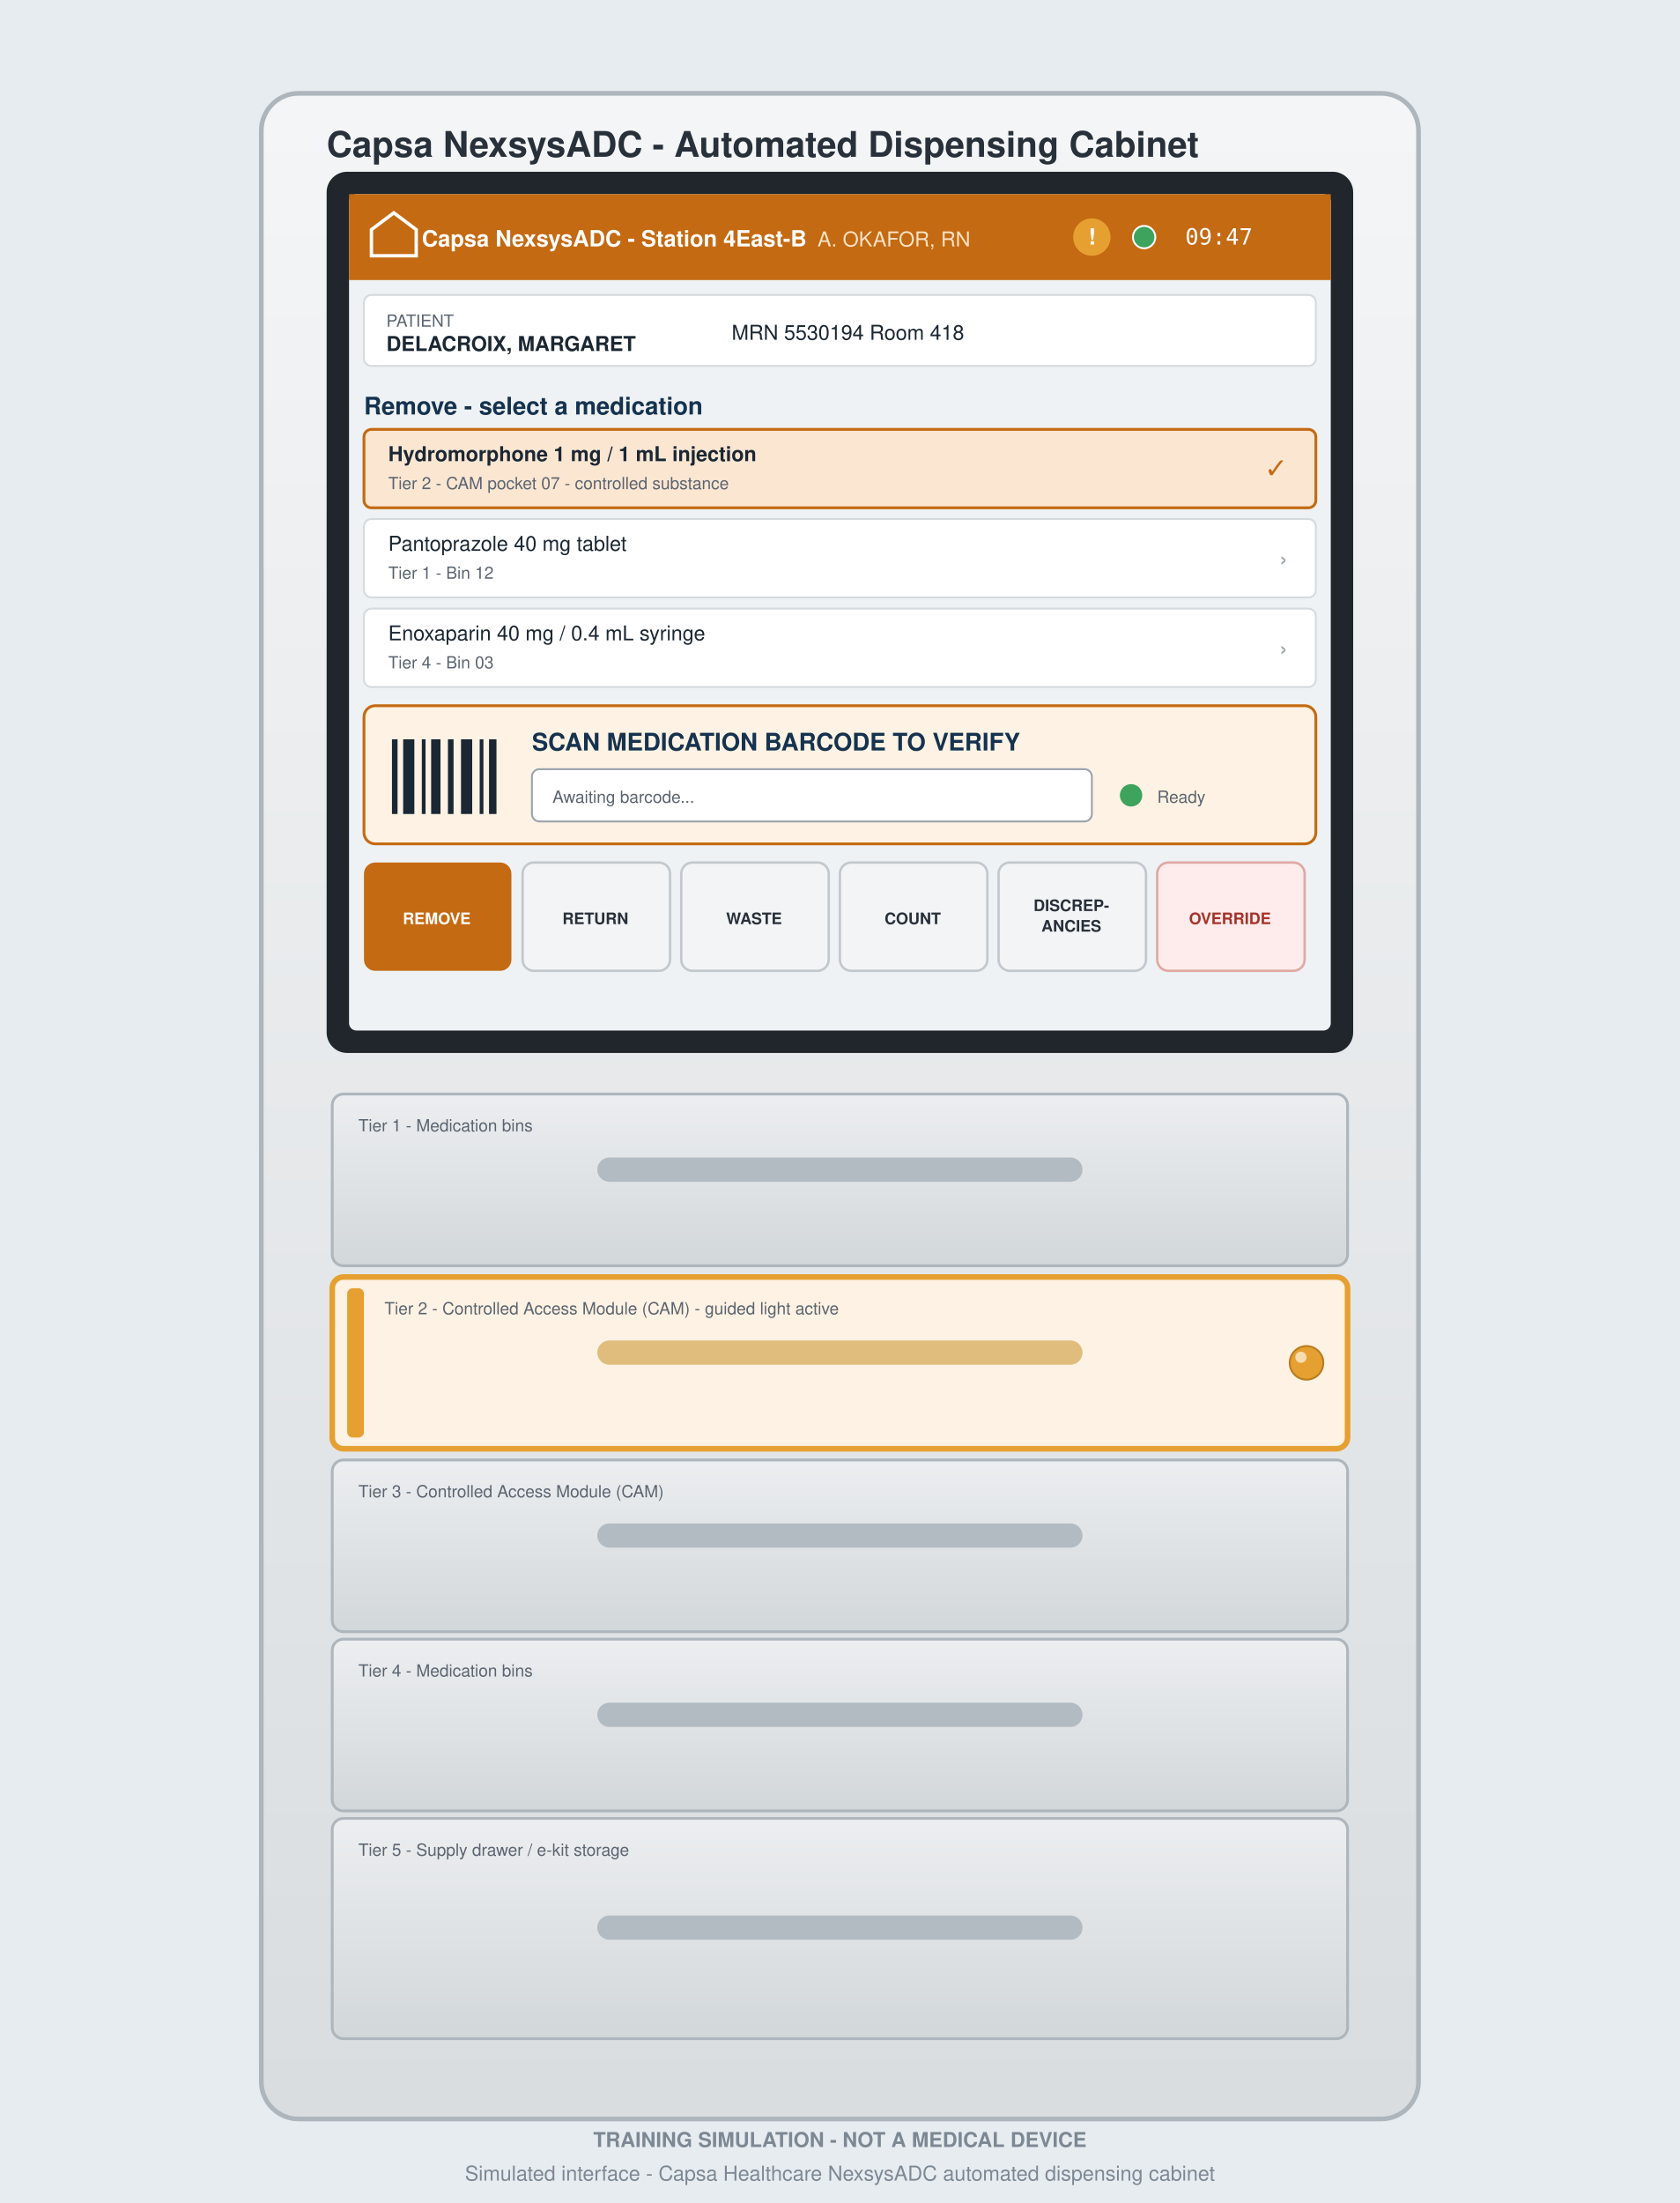
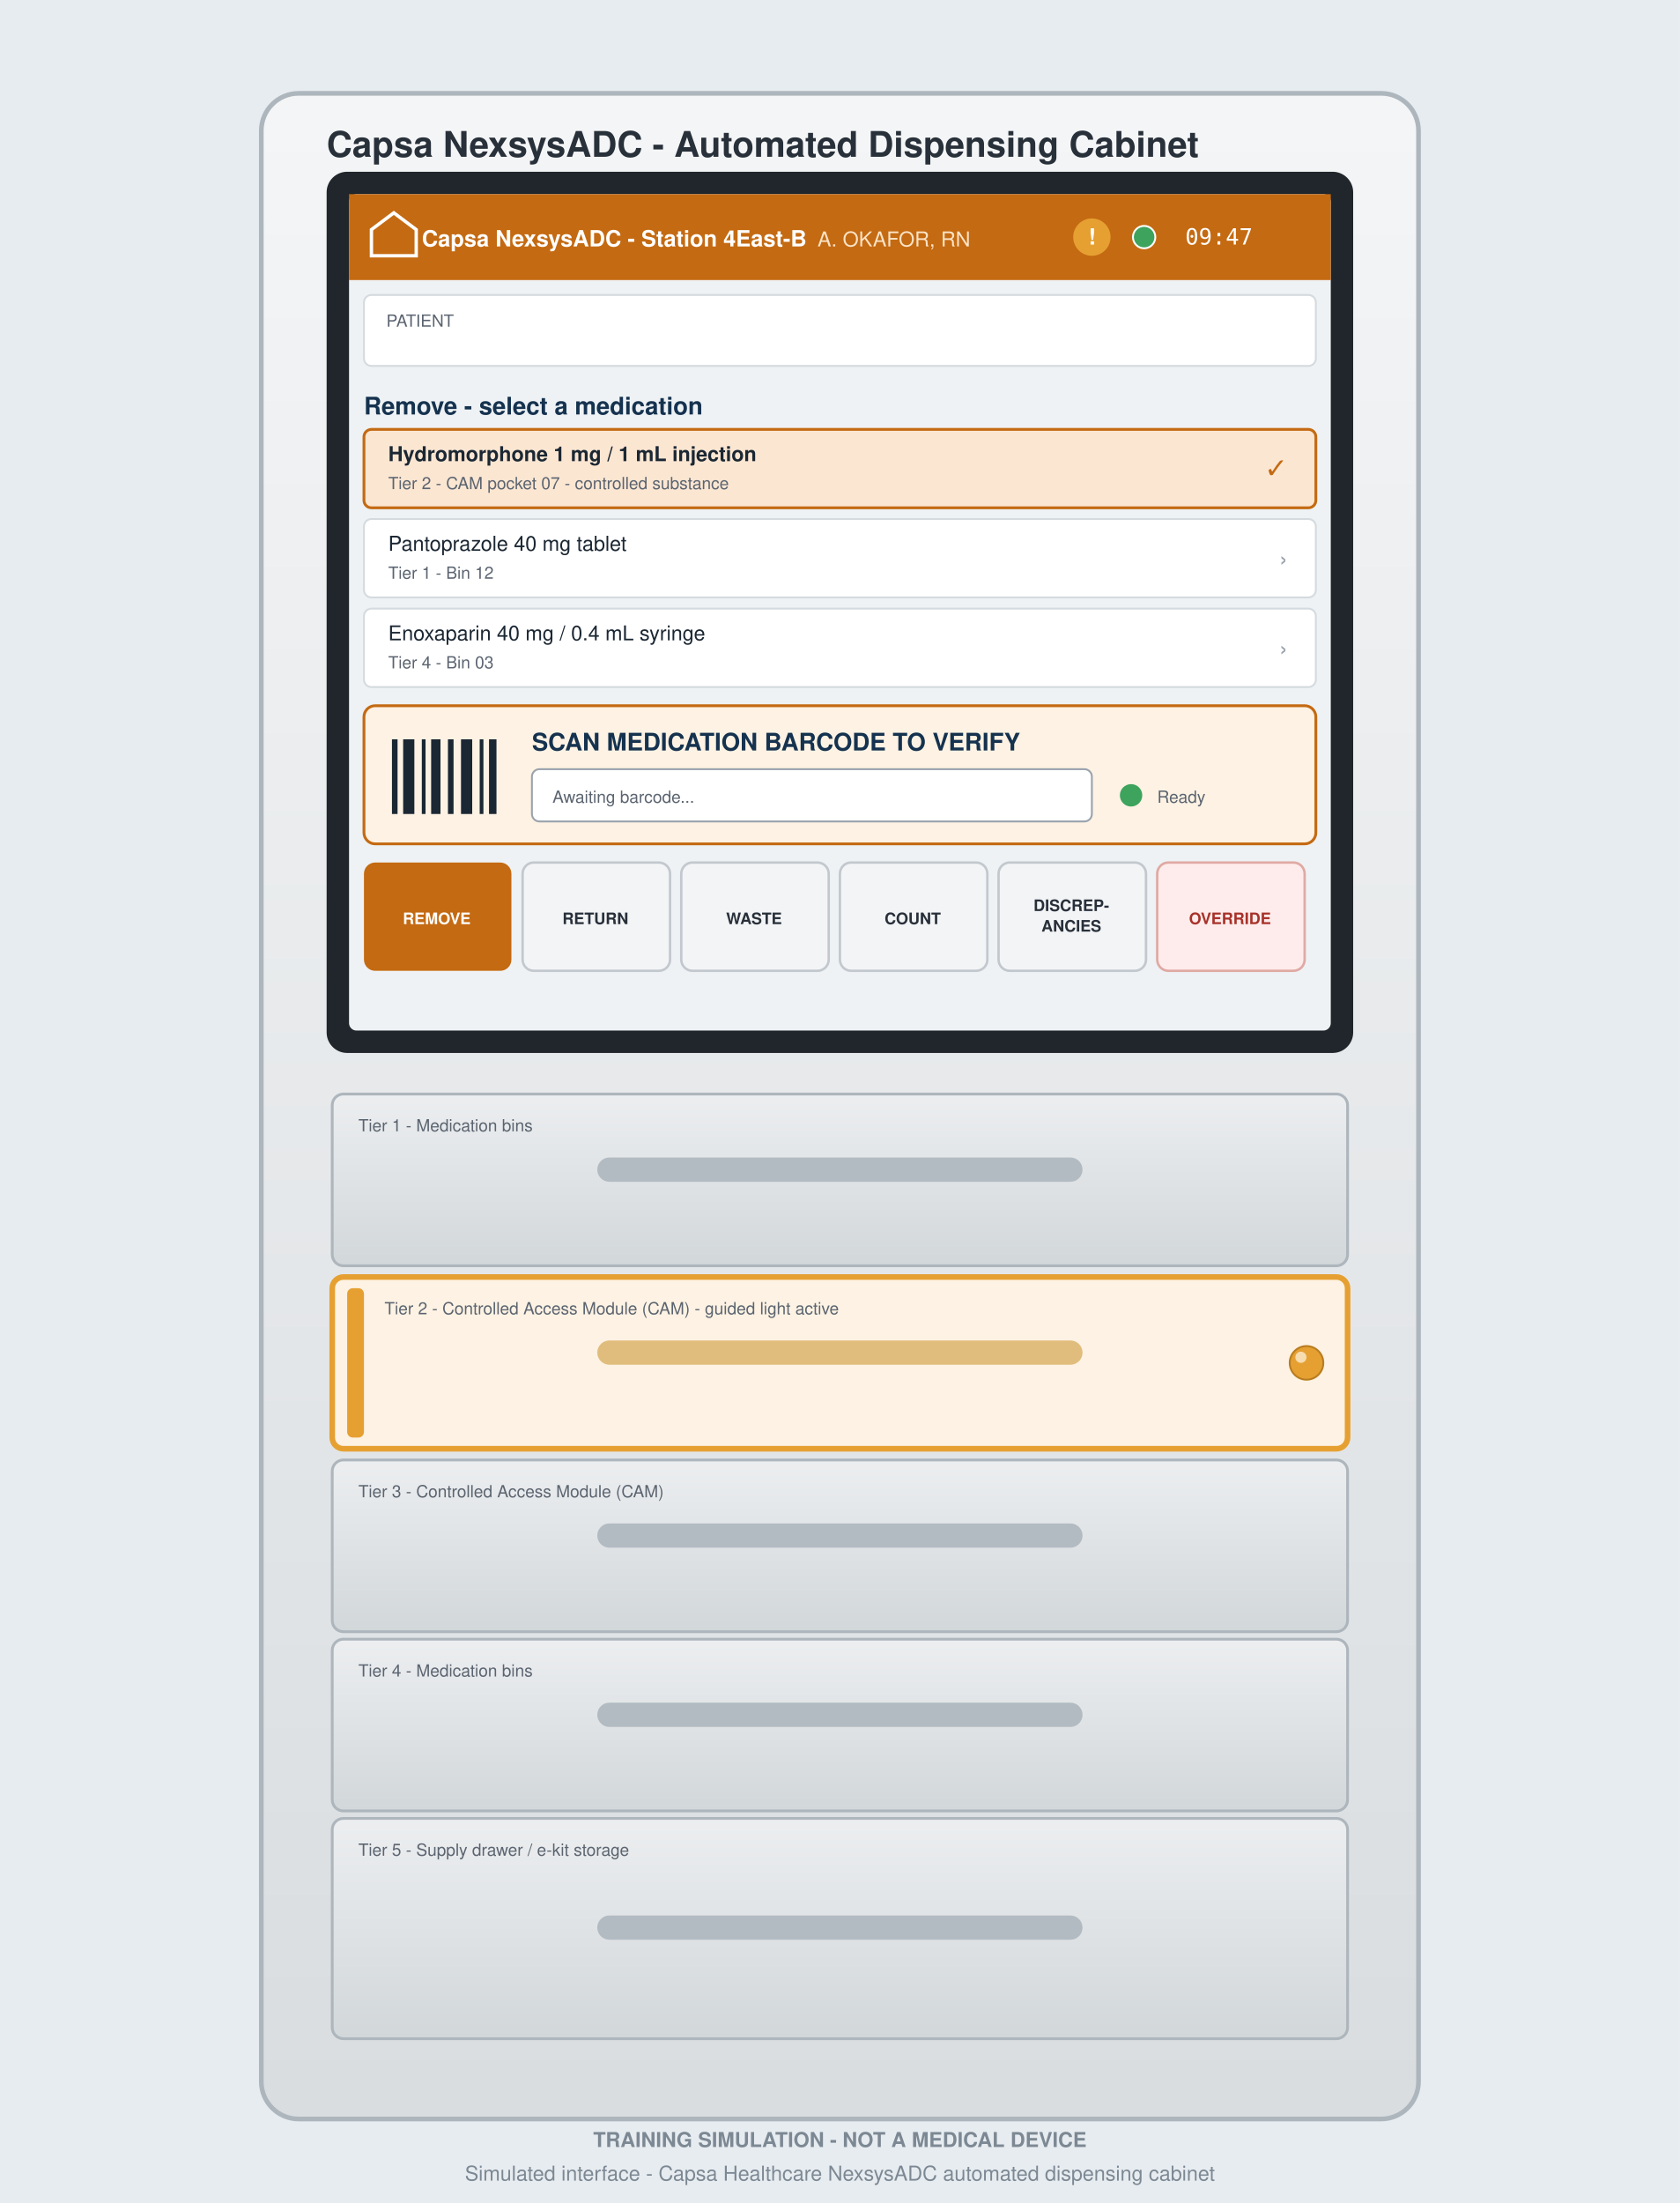
<svg xmlns="http://www.w3.org/2000/svg" viewBox="0 0 900 1180" width="900" height="1180">
  <style>
 text{font-family:Helvetica,Arial,sans-serif}
 .mono{font-family:'DejaVu Sans Mono',monospace}
 .dev{font-size:19px;font-weight:bold;fill:#28303a}
 .badge{font-size:11px;fill:#7c8893}
 .ui{font-size:11px;fill:#1b2733}
 .uih{font-size:13px;font-weight:bold;fill:#15324f}
 .sub{font-size:9px;fill:#5b6470}
 .btn{font-size:8.5px;font-weight:bold}
</style>
  <defs>
    <linearGradient id="chassis" x1="0" y1="0" x2="0" y2="1">
      <stop offset="0" stop-color="#f4f5f6" />
      <stop offset="1" stop-color="#d9dde0" />
    </linearGradient>
    <linearGradient id="drawer" x1="0" y1="0" x2="0" y2="1">
      <stop offset="0" stop-color="#eceef0" />
      <stop offset="1" stop-color="#d2d7da" />
    </linearGradient>
  </defs>
  <g id="backdrop">
    <rect x="0" y="0" width="900" height="1180" fill="#e7ecf0" />
  </g>
  <g id="cabinet">
    <rect x="140" y="50" width="620" height="1085" rx="20" fill="url(#chassis)" stroke="#aeb6bd" stroke-width="2.5" />
    <text class="dev" x="175" y="84">Capsa NexsysADC  -  Automated Dispensing Cabinet</text>
    <rect x="178" y="586" width="544" height="92" rx="6" fill="url(#drawer)" stroke="#aeb6bd" stroke-width="1.5" />
    <rect x="320" y="620" width="260" height="13" rx="6.5" fill="#b3bbc2" />
    <text class="sub" x="192" y="606">Tier 1  -  Medication bins</text>
    <rect id="drawer-lit" x="178" y="684" width="544" height="92" rx="6" fill="#fdf2e3" stroke="#E6A032" stroke-width="3" />
    <rect x="320" y="718" width="260" height="13" rx="6.5" fill="#e0bd7d" />
    <rect x="186" y="690" width="9" height="80" rx="3" fill="#E6A032" />
    <circle cx="700" cy="730" r="9" fill="#E6A032" stroke="#b87d1f" stroke-width="1" />
    <circle cx="697" cy="727" r="3" fill="#f6dcae" />
    <text class="sub" x="206" y="704" fill="#a06c14">Tier 2  -  Controlled Access Module (CAM)  -  guided light active</text>
    <rect x="178" y="782" width="544" height="92" rx="6" fill="url(#drawer)" stroke="#aeb6bd" stroke-width="1.5" />
    <rect x="320" y="816" width="260" height="13" rx="6.5" fill="#b3bbc2" />
    <text class="sub" x="192" y="802">Tier 3  -  Controlled Access Module (CAM)</text>
    <rect x="178" y="878" width="544" height="92" rx="6" fill="url(#drawer)" stroke="#aeb6bd" stroke-width="1.5" />
    <rect x="320" y="912" width="260" height="13" rx="6.5" fill="#b3bbc2" />
    <text class="sub" x="192" y="898">Tier 4  -  Medication bins</text>
    <rect x="178" y="974" width="544" height="118" rx="6" fill="url(#drawer)" stroke="#aeb6bd" stroke-width="1.5" />
    <rect x="320" y="1026" width="260" height="13" rx="6.5" fill="#b3bbc2" />
    <text class="sub" x="192" y="994">Tier 5  -  Supply drawer / e-kit storage</text>
  </g>
  <g id="screen">
    <rect x="175" y="92" width="550" height="472" rx="11" fill="#20262b" />
    <rect id="screen-bg" x="187" y="104" width="526" height="448" rx="4" fill="#eef2f4" />
  </g>
  <g id="ui">
    <rect id="banner" x="187" y="104" width="526" height="46" fill="#C46A12" />
    <path id="btn-home" data-control="touch-button" data-action="HOME" d="M199 137 v-14 l12 -9 l12 9 v14 z" fill="none" stroke="#ffffff" stroke-width="1.8" />
    <text id="banner-station" x="226" y="132" font-size="12" font-weight="bold" fill="#ffffff">Capsa NexsysADC  -  Station 4East-B</text>
    <text id="banner-user" x="438" y="132" font-size="11" fill="#fbe3c6">A. OKAFOR, RN</text>
    <circle id="banner-discrepancy" data-control="led" cx="585" cy="127" r="10" fill="#E6A032" />
    <text x="585" y="131" font-size="12" font-weight="bold" fill="#ffffff" text-anchor="middle">!</text>
    <circle id="led-online" data-control="led" cx="613" cy="127" r="6" fill="#3DA35D" stroke="#ffffff" stroke-width="1" />
    <text id="scr-clock" class="mono" x="635" y="131" font-size="12" fill="#ffffff">09:47</text>
    <rect x="195" y="158" width="510" height="38" rx="4" fill="#ffffff" stroke="#d4dade" stroke-width="1" />
    <text x="207" y="175" class="sub">PATIENT</text>
-     <text id="scr-patient" x="207" y="188" class="ui" font-weight="bold">DELACROIX, MARGARET</text>
-     <text id="scr-loc" x="392" y="182" class="ui">MRN 5530194      Room 418</text>
+     <text id="scr-patient" x="207" y="188" class="ui" font-weight="bold" />
+     <text id="scr-loc" x="392" y="182" class="ui" />
    <text class="uih" x="195" y="222">Remove  -  select a medication</text>
    <g id="list-meds">
      <rect id="row-1" data-control="display" x="195" y="230" width="510" height="42" rx="4" fill="#fbe6d2" stroke="#C46A12" stroke-width="1.5" />
      <text id="scr-med" x="208" y="247" class="ui" font-weight="bold">Hydromorphone 1 mg / 1 mL injection</text>
      <text x="208" y="262" class="sub">Tier 2  -  CAM pocket 07  -  controlled substance</text>
      <text x="690" y="256" font-size="15" fill="#C46A12" text-anchor="end">✓</text>
      <rect id="row-2" data-control="display" x="195" y="278" width="510" height="42" rx="4" fill="#ffffff" stroke="#d4dade" stroke-width="1" />
      <text x="208" y="295" class="ui">Pantoprazole 40 mg tablet</text>
      <text x="208" y="310" class="sub">Tier 1  -  Bin 12</text>
      <text x="690" y="304" font-size="14" fill="#9aa3ad" text-anchor="end">›</text>
      <rect id="row-3" data-control="display" x="195" y="326" width="510" height="42" rx="4" fill="#ffffff" stroke="#d4dade" stroke-width="1" />
      <text x="208" y="343" class="ui">Enoxaparin 40 mg / 0.4 mL syringe</text>
      <text x="208" y="358" class="sub">Tier 4  -  Bin 03</text>
      <text x="690" y="352" font-size="14" fill="#9aa3ad" text-anchor="end">›</text>
    </g>
    <rect id="scan-panel" x="195" y="378" width="510" height="74" rx="6" fill="#fdf2e3" stroke="#C46A12" stroke-width="1.5" />
    <g id="barcode">
      <rect x="210" y="396" width="3" height="40" fill="#1b2733" />
      <rect x="216" y="396" width="6" height="40" fill="#1b2733" />
      <rect x="226" y="396" width="2" height="40" fill="#1b2733" />
      <rect x="231" y="396" width="5" height="40" fill="#1b2733" />
      <rect x="240" y="396" width="3" height="40" fill="#1b2733" />
      <rect x="247" y="396" width="6" height="40" fill="#1b2733" />
      <rect x="257" y="396" width="2" height="40" fill="#1b2733" />
      <rect x="262" y="396" width="4" height="40" fill="#1b2733" />
    </g>
    <text class="uih" x="285" y="402" font-size="12">SCAN MEDICATION BARCODE TO VERIFY</text>
    <rect id="scan-field" data-control="scan-field" x="285" y="412" width="300" height="28" rx="4" fill="#ffffff" stroke="#9aa3ad" stroke-width="1" />
    <text x="296" y="430" class="sub" font-size="10">Awaiting barcode...</text>
    <circle cx="606" cy="426" r="6" fill="#3DA35D" />
    <text id="scan-status" x="620" y="430" class="sub" font-size="10" fill="#207a43">Ready</text>
    <g id="actionbar">
      <rect id="btn-remove" data-control="touch-button" data-action="REMOVE" x="195" y="462" width="79" height="58" rx="6" fill="#C46A12" />
      <text class="btn" x="234" y="495" fill="#ffffff" text-anchor="middle">REMOVE</text>
      <rect id="btn-return" data-control="touch-button" data-action="RETURN" x="280" y="462" width="79" height="58" rx="6" fill="#f3f4f6" stroke="#c2c8ce" stroke-width="1.3" />
      <text class="btn" x="319" y="495" fill="#28303a" text-anchor="middle">RETURN</text>
      <rect id="btn-waste" data-control="touch-button" data-action="WASTE" x="365" y="462" width="79" height="58" rx="6" fill="#f3f4f6" stroke="#c2c8ce" stroke-width="1.3" />
      <text class="btn" x="404" y="495" fill="#28303a" text-anchor="middle">WASTE</text>
      <rect id="btn-count" data-control="touch-button" data-action="COUNT" x="450" y="462" width="79" height="58" rx="6" fill="#f3f4f6" stroke="#c2c8ce" stroke-width="1.3" />
      <text class="btn" x="489" y="495" fill="#28303a" text-anchor="middle">COUNT</text>
      <rect id="btn-discrepancies" data-control="touch-button" data-action="DISCREPANCIES" x="535" y="462" width="79" height="58" rx="6" fill="#f3f4f6" stroke="#c2c8ce" stroke-width="1.3" />
      <text class="btn" x="574" y="488" fill="#28303a" text-anchor="middle" font-size="7.6">DISCREP-</text>
      <text class="btn" x="574" y="499" fill="#28303a" text-anchor="middle" font-size="7.6">ANCIES</text>
      <rect id="btn-override" data-control="touch-button" data-action="OVERRIDE" x="620" y="462" width="79" height="58" rx="6" fill="#fdeceb" stroke="#e0a9a4" stroke-width="1.3" />
      <text class="btn" x="659" y="495" fill="#a8322a" text-anchor="middle">OVERRIDE</text>
    </g>
  </g>
  <g id="labels">
    <text class="badge" x="450" y="1150" text-anchor="middle" font-weight="bold">TRAINING SIMULATION - NOT A MEDICAL DEVICE</text>
    <text class="badge" x="450" y="1168" text-anchor="middle">Simulated interface - Capsa Healthcare NexsysADC automated dispensing cabinet</text>
  </g>
</svg>
